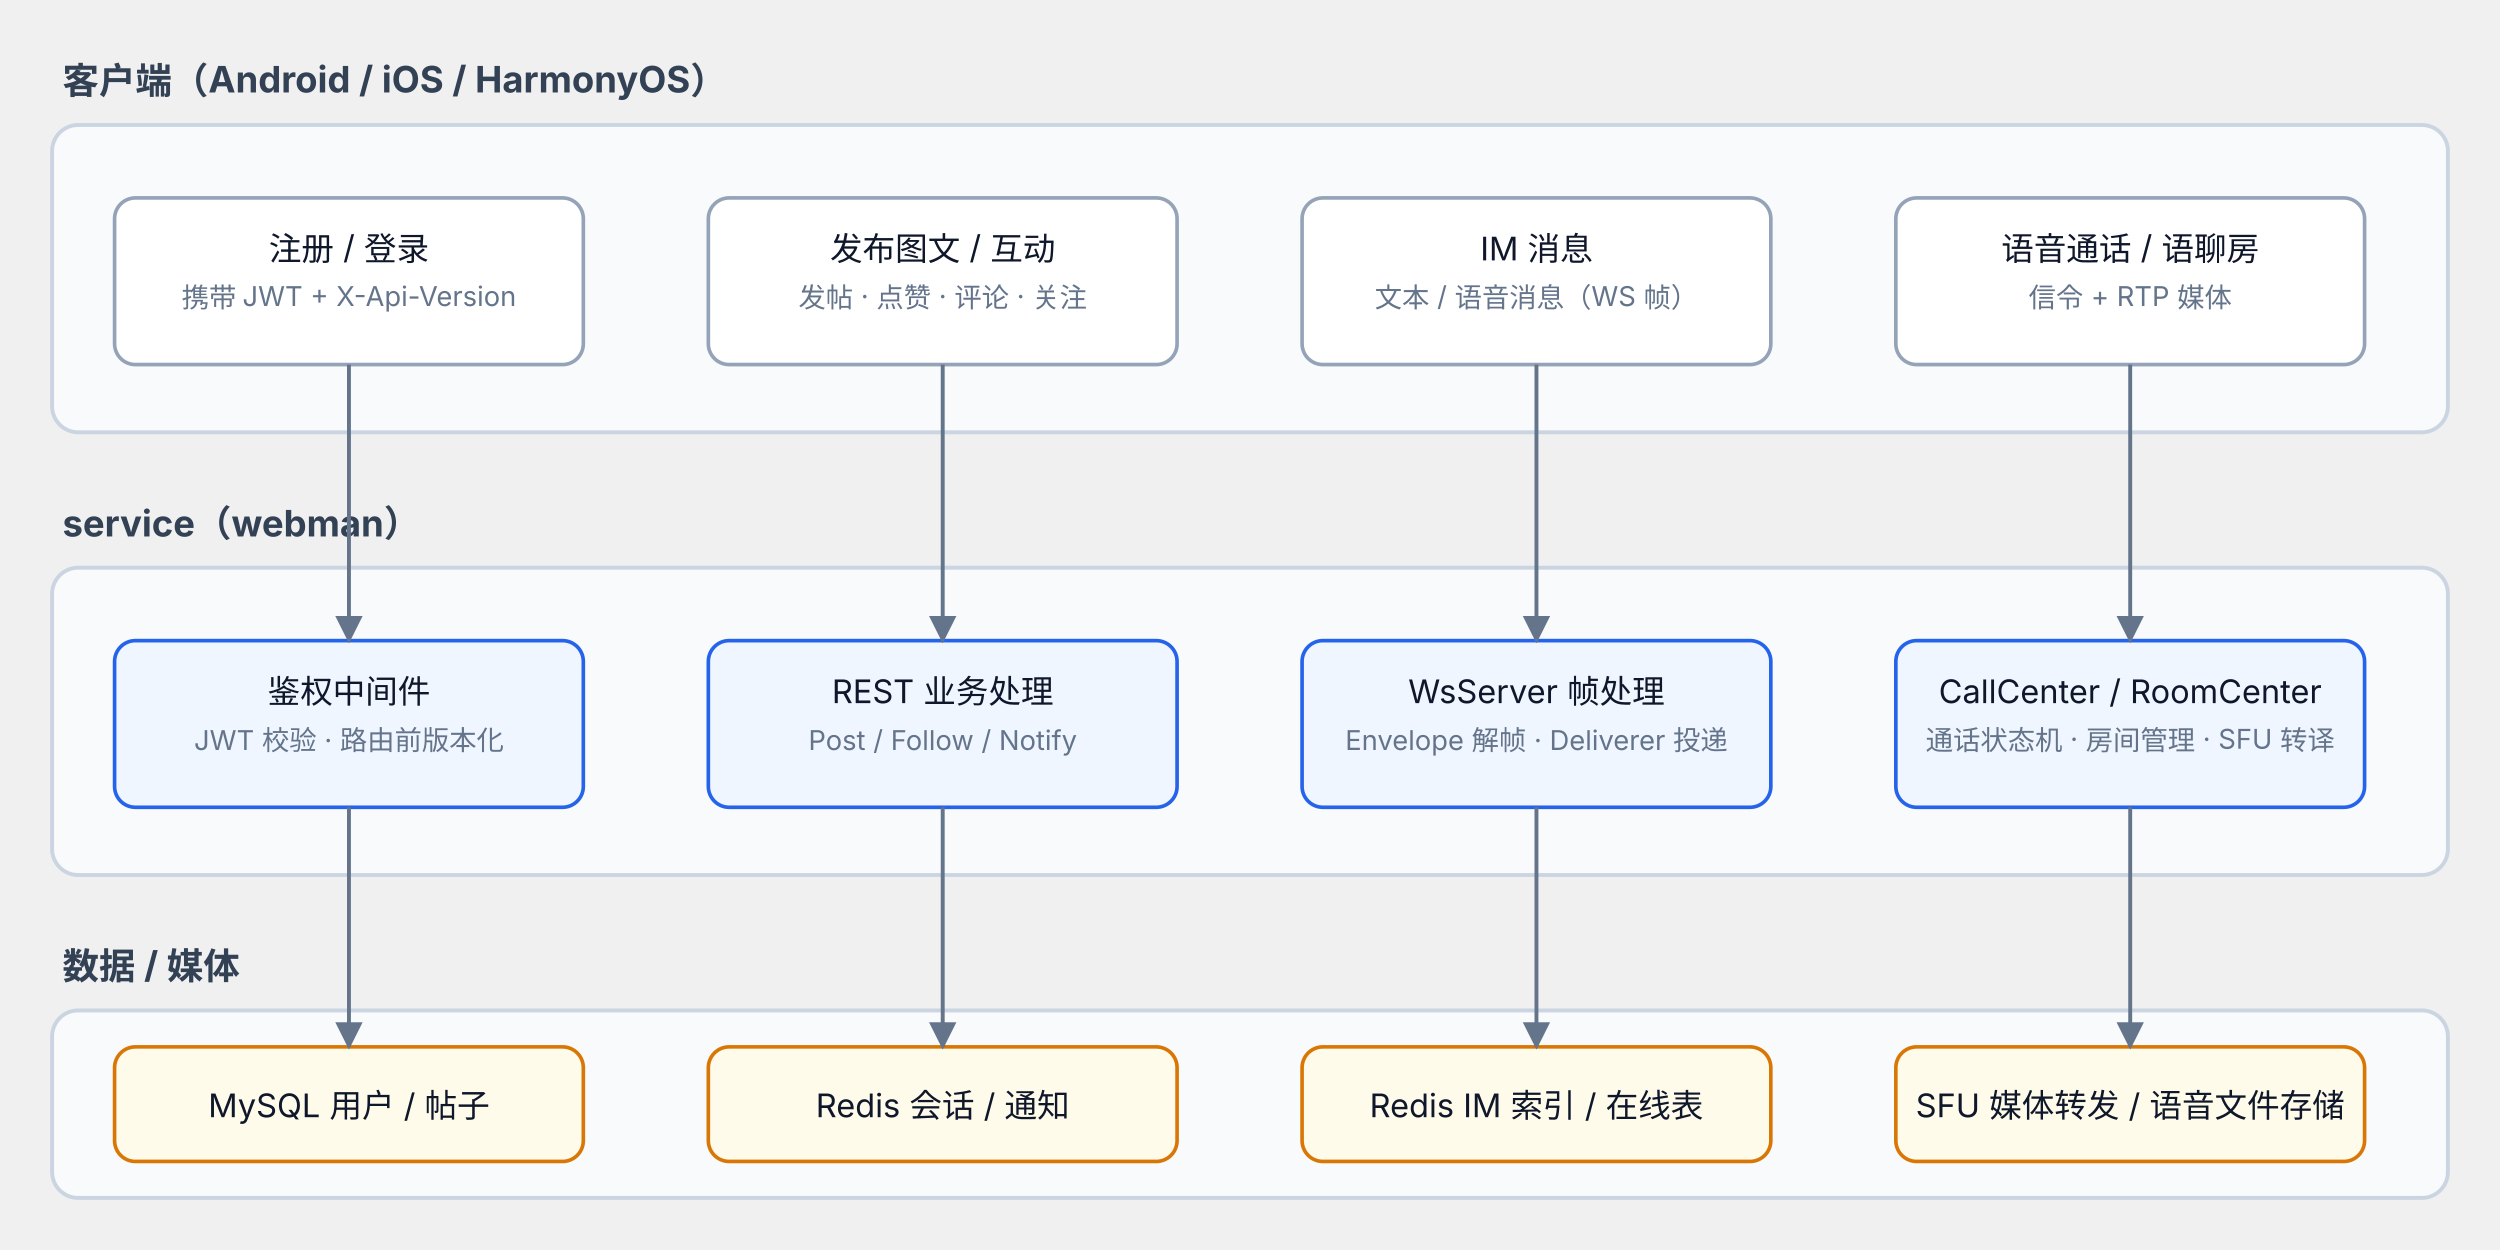
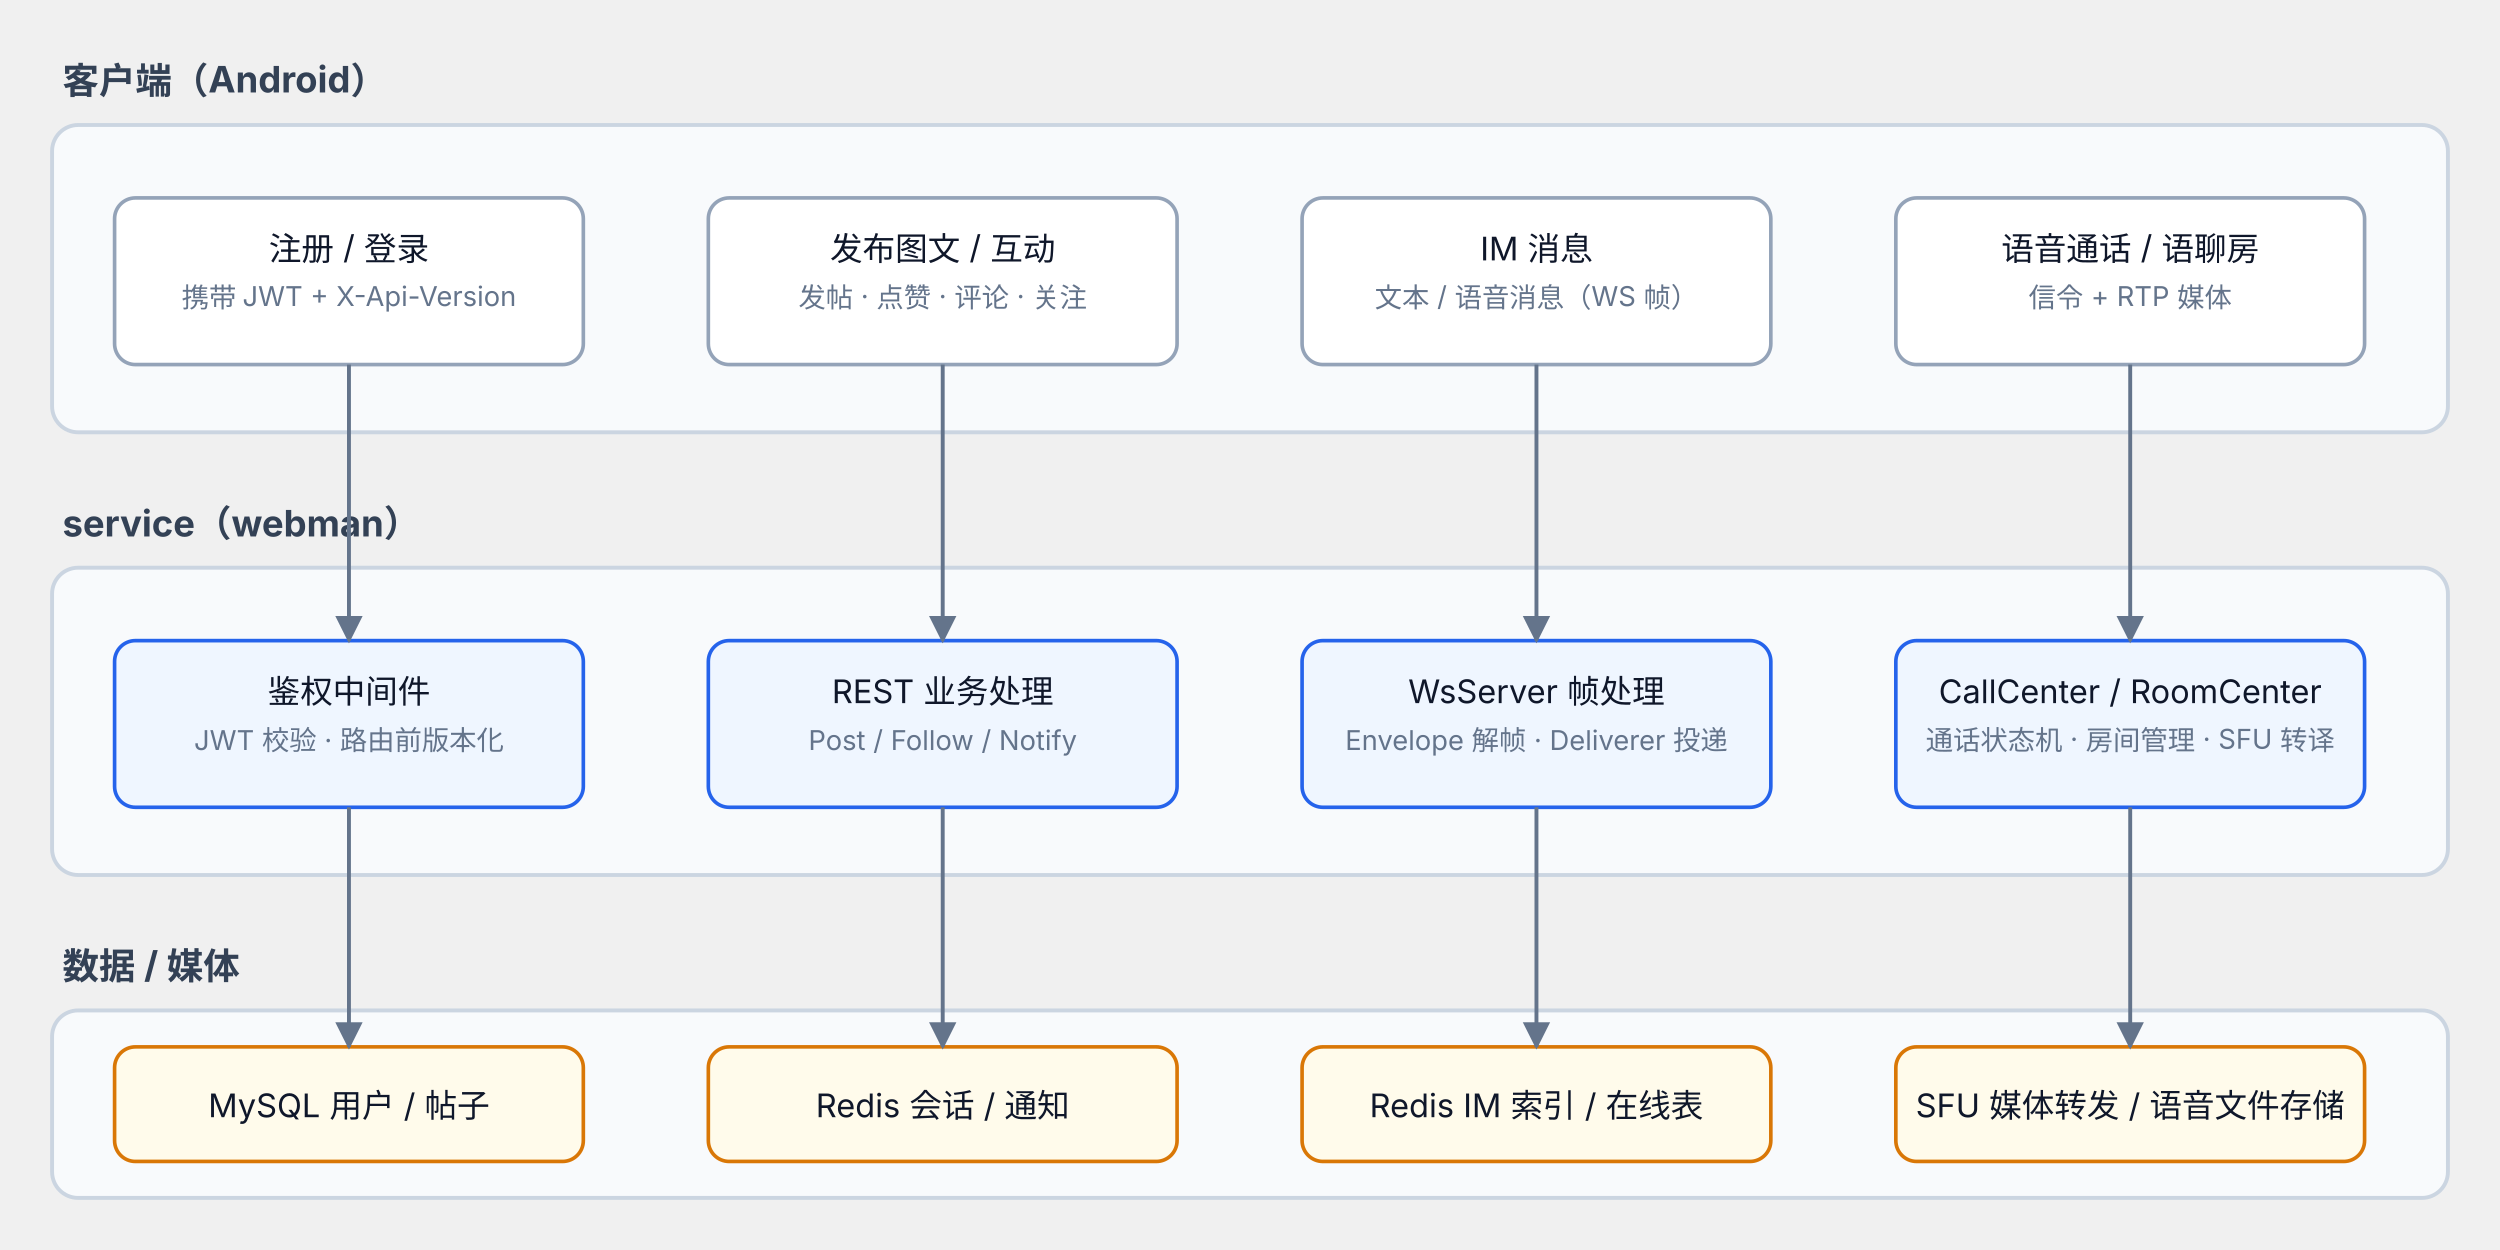
<svg xmlns="http://www.w3.org/2000/svg" viewBox="0 0 960 480" width="100%" font-family="system-ui, -apple-system, 'Segoe UI', 'PingFang SC', 'Microsoft YaHei', sans-serif">
  <defs>
    <marker id="arr" viewBox="0 0 10 10" refX="9" refY="5" markerWidth="7" markerHeight="7" orient="auto-start-reverse">
      <path d="M 0 0 L 10 5 L 0 10 z" fill="#64748b" />
    </marker>
  </defs>
  <style>
    .lane { fill: #f8fafc; stroke: #cbd5e1; stroke-width: 1.5; rx: 10 }
    .b1   { fill: #ffffff; stroke: #94a3b8; stroke-width: 1.4; rx: 8 }
    .b2   { fill: #eff6ff; stroke: #2563eb; stroke-width: 1.4; rx: 8 }
    .b3   { fill: #fffbeb; stroke: #d97706; stroke-width: 1.4; rx: 8 }
    .lbl  { font-size: 14px; font-weight: 700; fill: #334155 }
    .t    { font-size: 12.5px; fill: #0f172a; text-anchor: middle }
    .ts   { font-size: 10.5px; fill: #64748b; text-anchor: middle }
    .edge { stroke: #64748b; stroke-width: 1.5; fill: none; marker-end: url(#arr) }
  </style>
-   <text class="lbl" x="24" y="36">客户端（Android / iOS / HarmonyOS）</text>
+   <text class="lbl" x="24" y="36">客户端（Android）</text>
  <rect class="lane" x="20" y="48" width="920" height="118" />
  <rect class="b1" x="44" y="76" width="180" height="64" />
  <text class="t" x="134" y="100">注册 / 登录</text>
  <text class="ts" x="134" y="118">携带 JWT + X-Api-Version</text>
  <rect class="b1" x="272" y="76" width="180" height="64" />
  <text class="t" x="362" y="100">发布图文 / 互动</text>
  <text class="ts" x="362" y="118">发帖 · 点赞 · 评论 · 关注</text>
  <rect class="b1" x="500" y="76" width="180" height="64" />
  <text class="t" x="590" y="100">IM 消息</text>
  <text class="ts" x="590" y="118">文本 / 语音消息（WS 帧）</text>
  <rect class="b1" x="728" y="76" width="180" height="64" />
  <text class="t" x="818" y="100">语音通话 / 语聊房</text>
  <text class="ts" x="818" y="118">信令 + RTP 媒体</text>
  <text class="lbl" x="24" y="206">service（webman）</text>
  <rect class="lane" x="20" y="218" width="920" height="118" />
  <rect class="b2" x="44" y="246" width="180" height="64" />
  <text class="t" x="134" y="270">鉴权中间件</text>
  <text class="ts" x="134" y="288">JWT 校验 · 路由前版本化</text>
  <rect class="b2" x="272" y="246" width="180" height="64" />
  <text class="t" x="362" y="270">REST 业务处理</text>
  <text class="ts" x="362" y="288">Post / Follow / Notify</text>
  <rect class="b2" x="500" y="246" width="180" height="64" />
  <text class="t" x="590" y="270">WsServer 帧处理</text>
  <text class="ts" x="590" y="288">Envelope 解帧 · Deliverer 投递</text>
  <rect class="b2" x="728" y="246" width="180" height="64" />
  <text class="t" x="818" y="270">CallCenter / RoomCenter</text>
  <text class="ts" x="818" y="288">通话状态机 · 房间管理 · SFU 转译</text>
  <text class="lbl" x="24" y="376">数据 / 媒体</text>
  <rect class="lane" x="20" y="388" width="920" height="72" />
  <rect class="b3" x="44" y="402" width="180" height="44" />
  <text class="t" x="134" y="429">MySQL 用户 / 帖子</text>
  <rect class="b3" x="272" y="402" width="180" height="44" />
  <text class="t" x="362" y="429">Redis 会话 / 通知</text>
  <rect class="b3" x="500" y="402" width="180" height="44" />
  <text class="t" x="590" y="429">Redis IM 索引 / 在线表</text>
  <rect class="b3" x="728" y="402" width="180" height="44" />
  <text class="t" x="818" y="429">SFU 媒体转发 / 语音文件存储</text>
  <path class="edge" d="M 134 140 L 134 246" />
  <path class="edge" d="M 362 140 L 362 246" />
  <path class="edge" d="M 590 140 L 590 246" />
  <path class="edge" d="M 818 140 L 818 246" />
  <path class="edge" d="M 134 310 L 134 402" />
  <path class="edge" d="M 362 310 L 362 402" />
  <path class="edge" d="M 590 310 L 590 402" />
  <path class="edge" d="M 818 310 L 818 402" />
</svg>
